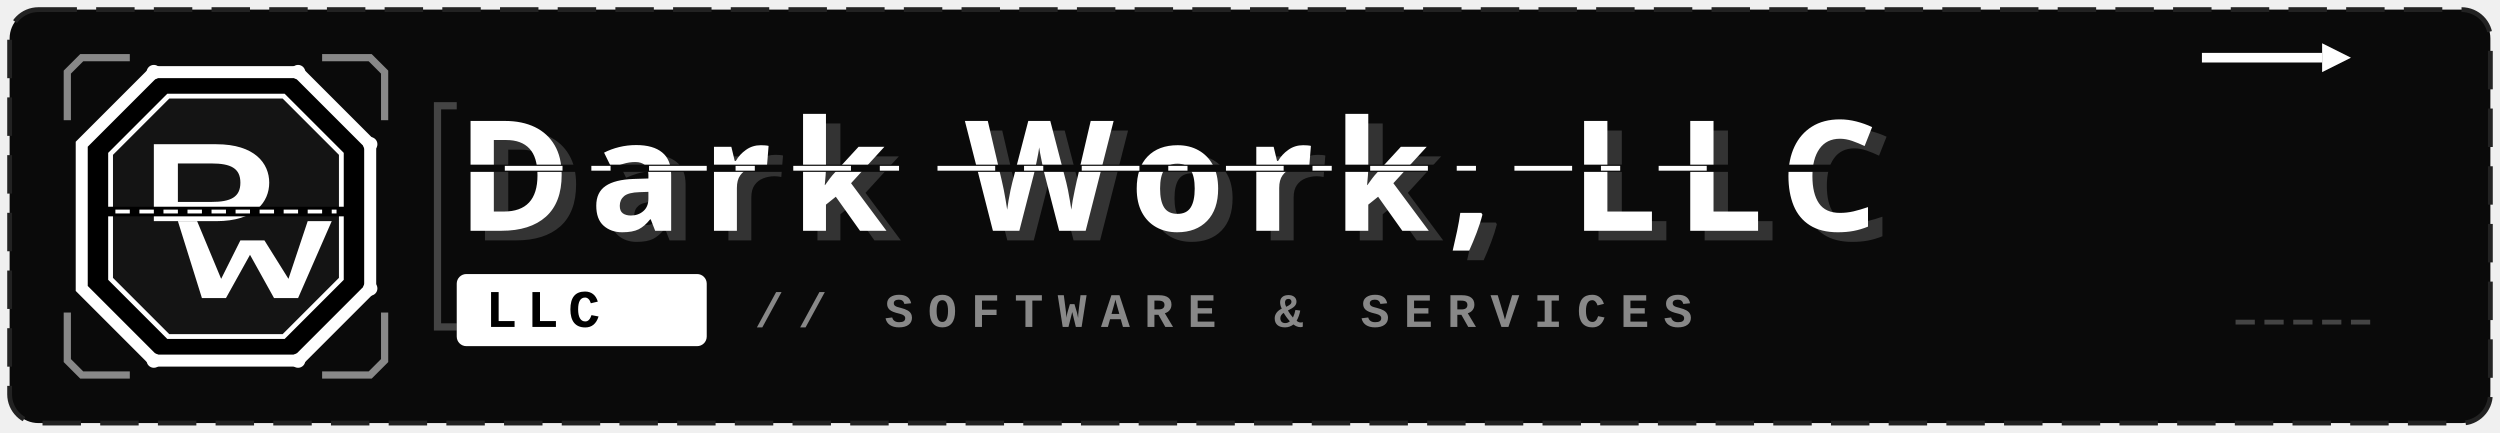
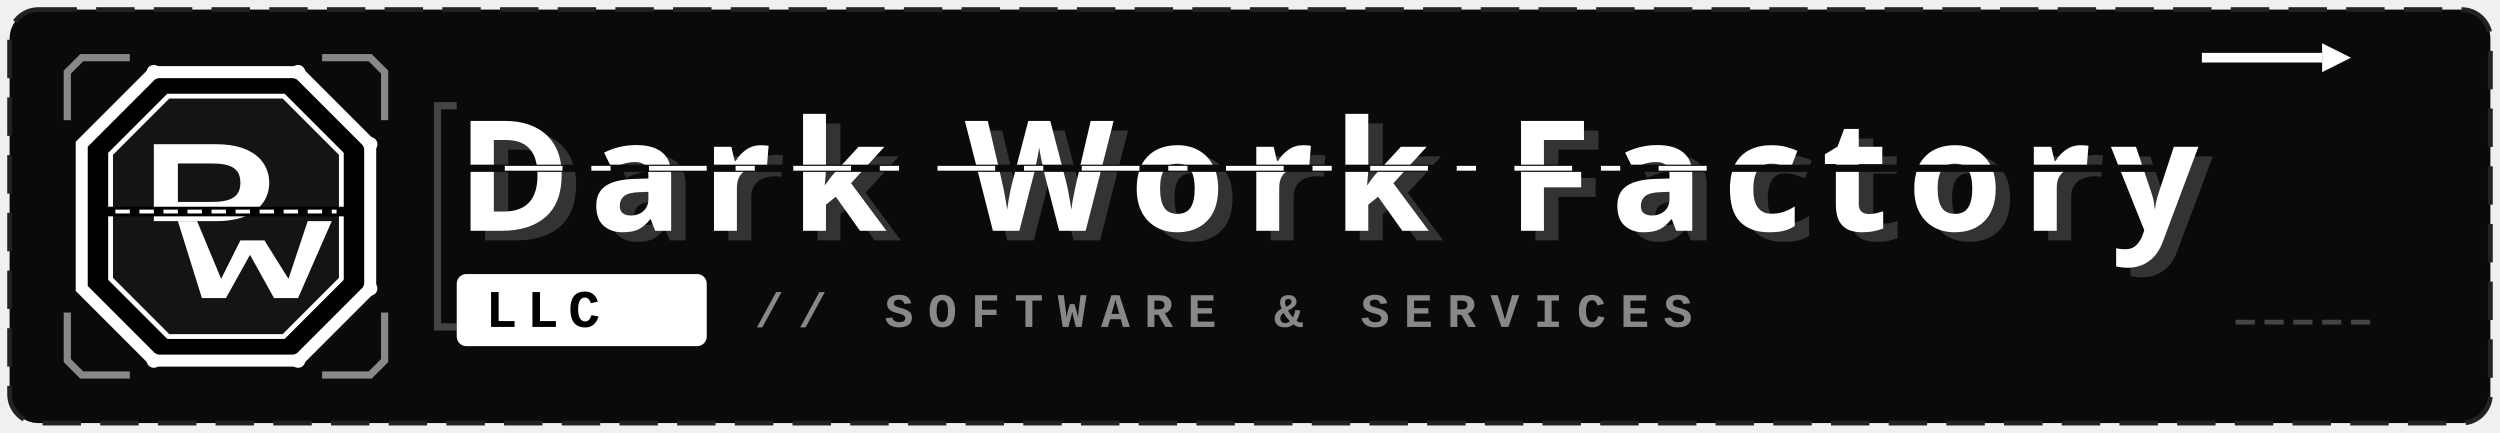
<svg xmlns="http://www.w3.org/2000/svg" viewBox="0 0 520 90" width="520" height="90">
  <defs>
    <linearGradient id="bw-grad" x1="0%" y1="0%" x2="100%" y2="100%">
      <stop offset="0%" stop-color="#ffffff" />
      <stop offset="100%" stop-color="#a0a0a0" />
    </linearGradient>
  </defs>
  <rect x="2" y="2" width="516" height="86" rx="6" fill="#0a0a0a" stroke="#222222" stroke-width="1" stroke-dasharray="8 4" />
  <g transform="translate(12, 10)">
    <polygon points="20,5 50,5 65,20 65,50 50,65 20,65 5,50 5,20" fill="#000000" stroke="#ffffff" stroke-width="2.5" />
    <path d="M 15,2 L 5,2 L 2,5 L 2,15" fill="none" stroke="#888888" stroke-width="1.5" />
    <path d="M 55,2 L 65,2 L 68,5 L 68,15" fill="none" stroke="#888888" stroke-width="1.5" />
    <path d="M 68,55 L 68,65 L 65,68 L 55,68" fill="none" stroke="#888888" stroke-width="1.5" />
    <path d="M 2,55 L 2,65 L 5,68 L 15,68" fill="none" stroke="#888888" stroke-width="1.5" />
    <polygon points="23,10 47,10 59,22 59,48 47,60 23,60 11,48 11,22" fill="#141414" stroke="#ffffff" stroke-width="1" />
    <path d="M 20,20 L 33,20 C 41,20 44,24 44,28 C 44,32 41,36 33,36 L 20,36 Z" fill="#ffffff" />
    <path d="M 25,24 L 32,24 C 36,24 38,25 38,28 C 38,31 36,32 32,32 L 25,32 Z" fill="#141414" />
    <path d="M 25,36 L 29,36 L 34,48 L 38,40 L 43,40 L 48,48 L 52,36 L 57,36 L 50,52 L 45,52 L 40,43 L 35,52 L 30,52 Z" fill="#ffffff" />
    <line x1="8" y1="34" x2="62" y2="34" stroke="#000000" stroke-width="2" />
    <line x1="12" y1="34" x2="58" y2="34" stroke="#ffffff" stroke-width="0.8" stroke-dasharray="3 2" />
    <circle cx="20" cy="5" r="1.5" fill="#ffffff" />
    <circle cx="50" cy="5" r="1.5" fill="#ffffff" />
    <circle cx="65" cy="20" r="1.5" fill="#ffffff" />
    <circle cx="65" cy="50" r="1.5" fill="#ffffff" />
    <circle cx="50" cy="65" r="1.5" fill="#ffffff" />
    <circle cx="20" cy="65" r="1.5" fill="#ffffff" />
  </g>
  <g transform="translate(95, 0)">
    <path d="M 0,22 L -4,22 L -4,68 L 0,68" fill="none" stroke="#444444" stroke-width="1.5" />
-     <text x="3" y="50" font-family="'Orbitron', 'Cinzel', 'Arial Black', sans-serif" font-size="32" font-weight="900" letter-spacing="4" fill="#333333">Dark Work, LLC</text>
-     <text x="0" y="48" font-family="'Orbitron', 'Cinzel', 'Arial Black', sans-serif" font-size="32" font-weight="900" letter-spacing="4" fill="#ffffff">Dark Work, LLC</text>
+     <text x="3" y="50" font-family="'Orbitron', 'Cinzel', 'Arial Black', sans-serif" font-size="32" font-weight="900" letter-spacing="4" fill="#333333">Dark Work Factory</text>
+     <text x="0" y="48" font-family="'Orbitron', 'Cinzel', 'Arial Black', sans-serif" font-size="32" font-weight="900" letter-spacing="4" fill="#ffffff">Dark Work Factory</text>
    <line x1="-2" y1="35" x2="355" y2="35" stroke="#0a0a0a" stroke-width="1.5" />
    <line x1="10" y1="35" x2="260" y2="35" stroke="#ffffff" stroke-width="1" stroke-dasharray="12 6 4 8" />
    <rect x="0" y="57" width="52" height="15" fill="#ffffff" rx="2" />
    <text x="6" y="68" font-family="'Orbitron', 'Courier New', monospace" font-size="11" font-weight="900" letter-spacing="2" fill="#000000">LLC</text>
    <text x="62" y="68" font-family="'Orbitron', 'Courier New', monospace" font-size="10" font-weight="600" letter-spacing="3" fill="#888888">// SOFTWARE &amp; SERVICES</text>
    <line x1="363" y1="12" x2="388" y2="12" stroke="#ffffff" stroke-width="2" />
    <polygon points="388,9 394,12 388,15" fill="#ffffff" />
    <line x1="370" y1="67" x2="400" y2="67" stroke="#444444" stroke-width="1" stroke-dasharray="4 2" />
  </g>
</svg>
